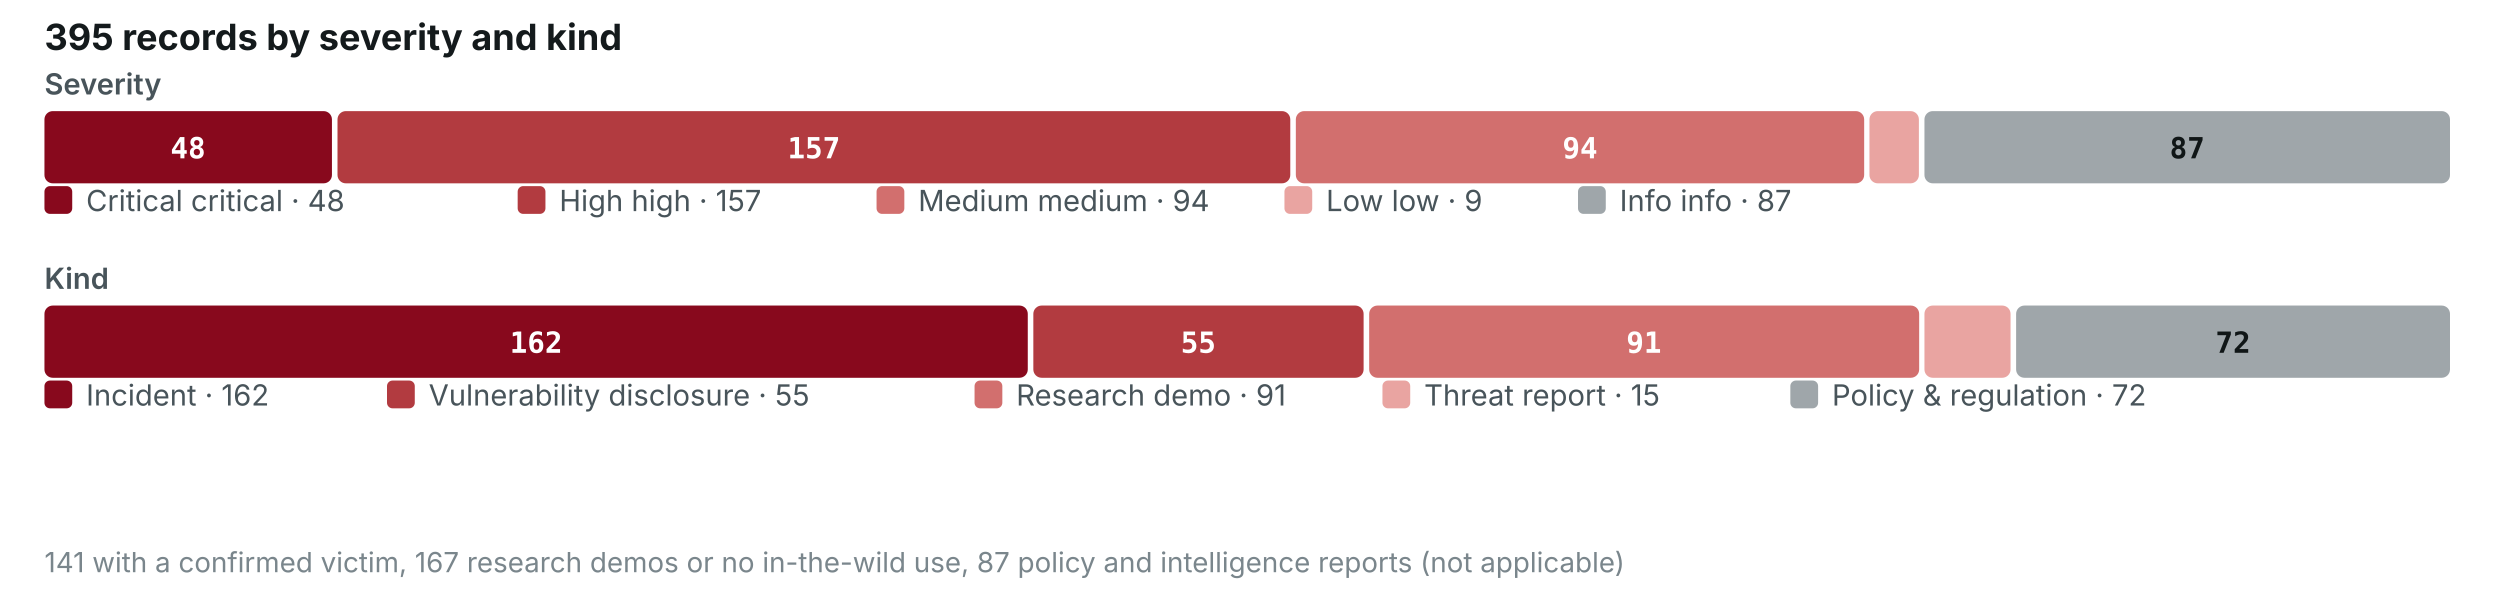
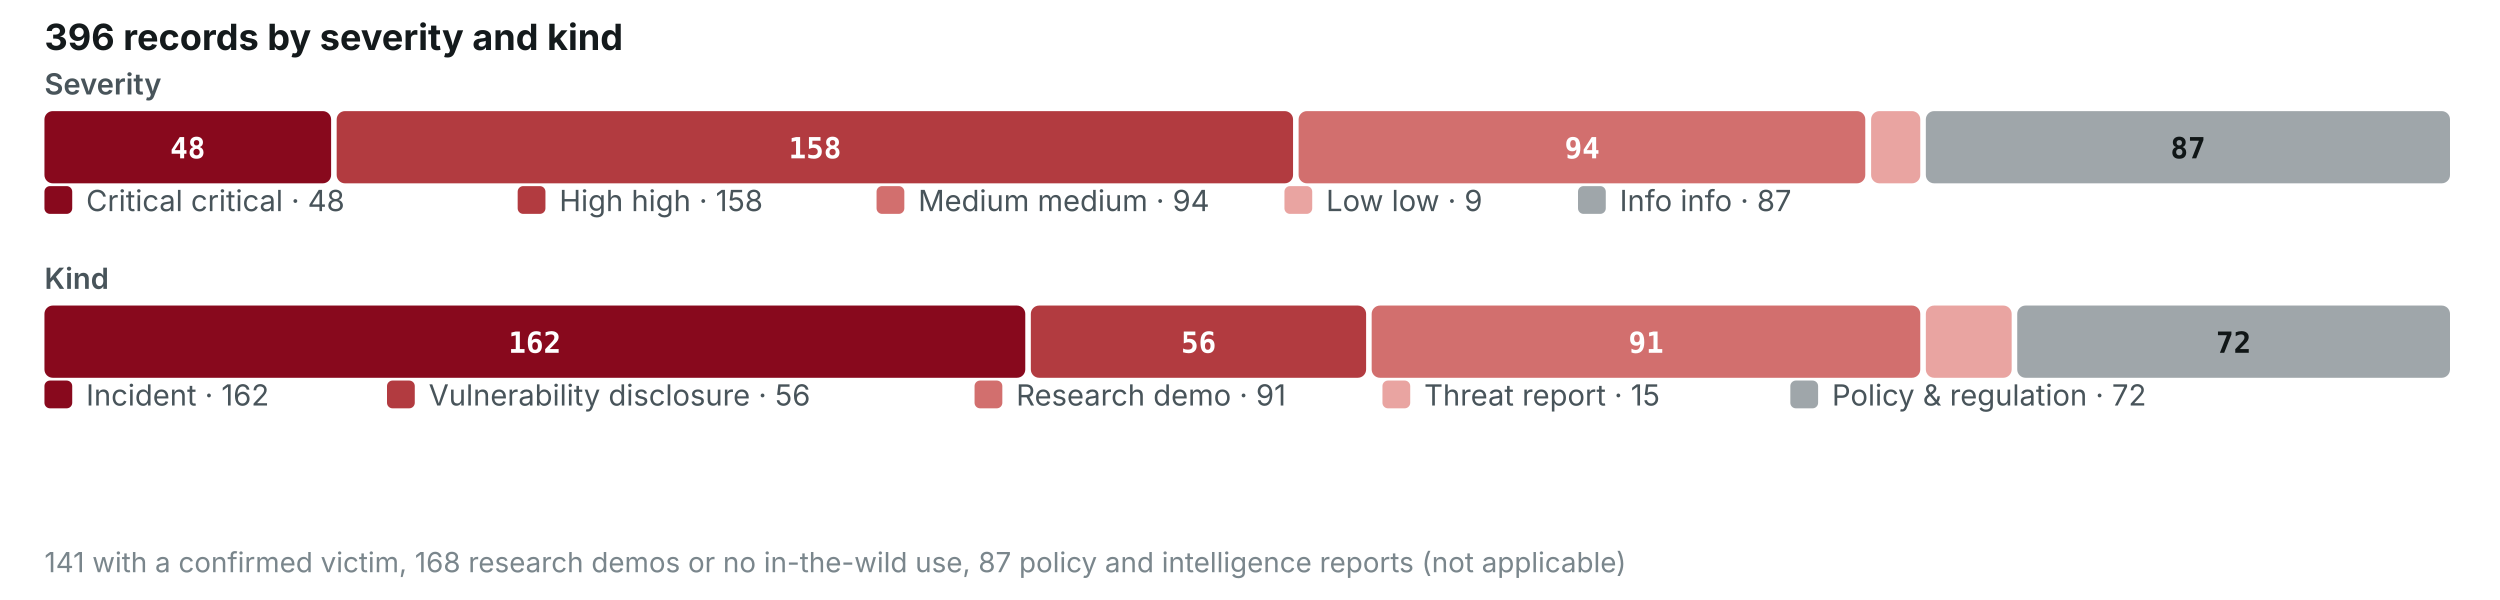
<svg xmlns="http://www.w3.org/2000/svg" viewBox="0 0 900 216" width="900" height="216" role="img" font-family="ui-sans-serif,-apple-system,'Segoe UI','PingFang SC','Microsoft YaHei',sans-serif">
  <rect width="900" height="216" fill="#FFFFFF" />
-   <text x="16" y="18" font-size="13" font-weight="700" fill="#141A1C">395 records by severity and kind</text>
+   <text x="16" y="18" font-size="13" font-weight="700" fill="#141A1C">396 records by severity and kind</text>
  <text x="16" y="34" font-size="10.5" fill="#48545A" font-weight="600">Severity</text>
-   <rect x="16.0" y="40" width="103.5" height="26" rx="3" fill="#88091D" />
-   <text x="67.7" y="57" font-size="10.5" text-anchor="middle" font-family="ui-monospace,'SF Mono','Cascadia Mono','Consolas',monospace" font-weight="700" fill="#FFFFFF">48</text>
-   <rect x="121.5" y="40" width="343.0" height="26" rx="3" fill="#B23B40" />
-   <text x="293.0" y="57" font-size="10.5" text-anchor="middle" font-family="ui-monospace,'SF Mono','Cascadia Mono','Consolas',monospace" font-weight="700" fill="#FFFFFF">157</text>
-   <rect x="466.5" y="40" width="204.6" height="26" rx="3" fill="#D26F6E" />
-   <text x="568.8" y="57" font-size="10.5" text-anchor="middle" font-family="ui-monospace,'SF Mono','Cascadia Mono','Consolas',monospace" font-weight="700" fill="#FFFFFF">94</text>
-   <rect x="673.0" y="40" width="17.8" height="26" rx="3" fill="#E9A4A1" />
-   <rect x="692.8" y="40" width="189.2" height="26" rx="3" fill="#9FA6AA" />
-   <text x="787.4" y="57" font-size="10.5" text-anchor="middle" font-family="ui-monospace,'SF Mono','Cascadia Mono','Consolas',monospace" font-weight="700" fill="#101617">87</text>
+   <rect x="16.0" y="40" width="103.2" height="26" rx="3" fill="#88091D" />
+   <text x="67.6" y="57" font-size="10.5" text-anchor="middle" font-family="ui-monospace,'SF Mono','Cascadia Mono','Consolas',monospace" font-weight="700" fill="#FFFFFF">48</text>
+   <rect x="121.2" y="40" width="344.3" height="26" rx="3" fill="#B23B40" />
+   <text x="293.4" y="57" font-size="10.5" text-anchor="middle" font-family="ui-monospace,'SF Mono','Cascadia Mono','Consolas',monospace" font-weight="700" fill="#FFFFFF">158</text>
+   <rect x="467.5" y="40" width="204.0" height="26" rx="3" fill="#D26F6E" />
+   <text x="569.6" y="57" font-size="10.5" text-anchor="middle" font-family="ui-monospace,'SF Mono','Cascadia Mono','Consolas',monospace" font-weight="700" fill="#FFFFFF">94</text>
+   <rect x="673.6" y="40" width="17.7" height="26" rx="3" fill="#E9A4A1" />
+   <rect x="693.3" y="40" width="188.7" height="26" rx="3" fill="#9FA6AA" />
+   <text x="787.7" y="57" font-size="10.5" text-anchor="middle" font-family="ui-monospace,'SF Mono','Cascadia Mono','Consolas',monospace" font-weight="700" fill="#101617">87</text>
  <rect x="16" y="67" width="10" height="10" rx="2" fill="#88091D" />
  <text x="31" y="76" font-size="10.5" fill="#48545A">Critical critical · 48</text>
  <rect x="186.36" y="67" width="10" height="10" rx="2" fill="#B23B40" />
-   <text x="201.36" y="76" font-size="10.5" fill="#48545A">High high · 157</text>
+   <text x="201.36" y="76" font-size="10.5" fill="#48545A">High high · 158</text>
  <rect x="315.56" y="67" width="10" height="10" rx="2" fill="#D26F6E" />
  <text x="330.56" y="76" font-size="10.5" fill="#48545A">Medium medium · 94</text>
  <rect x="462.4" y="67" width="10" height="10" rx="2" fill="#E9A4A1" />
  <text x="477.4" y="76" font-size="10.5" fill="#48545A">Low low · 9</text>
  <rect x="568.08" y="67" width="10" height="10" rx="2" fill="#9FA6AA" />
  <text x="583.08" y="76" font-size="10.5" fill="#48545A">Info info · 87</text>
  <text x="16" y="104" font-size="10.5" fill="#48545A" font-weight="600">Kind</text>
-   <rect x="16.0" y="110" width="354.0" height="26" rx="3" fill="#88091D" />
-   <text x="193.0" y="127" font-size="10.5" text-anchor="middle" font-family="ui-monospace,'SF Mono','Cascadia Mono','Consolas',monospace" font-weight="700" fill="#FFFFFF">162</text>
-   <rect x="372.0" y="110" width="118.9" height="26" rx="3" fill="#B23B40" />
-   <text x="431.4" y="127" font-size="10.5" text-anchor="middle" font-family="ui-monospace,'SF Mono','Cascadia Mono','Consolas',monospace" font-weight="700" fill="#FFFFFF">55</text>
-   <rect x="492.9" y="110" width="198.0" height="26" rx="3" fill="#D26F6E" />
-   <text x="591.8" y="127" font-size="10.5" text-anchor="middle" font-family="ui-monospace,'SF Mono','Cascadia Mono','Consolas',monospace" font-weight="700" fill="#FFFFFF">91</text>
-   <rect x="692.8" y="110" width="31.0" height="26" rx="3" fill="#E9A4A1" />
-   <rect x="725.8" y="110" width="156.2" height="26" rx="3" fill="#9FA6AA" />
-   <text x="803.9" y="127" font-size="10.5" text-anchor="middle" font-family="ui-monospace,'SF Mono','Cascadia Mono','Consolas',monospace" font-weight="700" fill="#101617">72</text>
+   <rect x="16.0" y="110" width="353.1" height="26" rx="3" fill="#88091D" />
+   <text x="192.5" y="127" font-size="10.5" text-anchor="middle" font-family="ui-monospace,'SF Mono','Cascadia Mono','Consolas',monospace" font-weight="700" fill="#FFFFFF">162</text>
+   <rect x="371.1" y="110" width="120.7" height="26" rx="3" fill="#B23B40" />
+   <text x="431.5" y="127" font-size="10.5" text-anchor="middle" font-family="ui-monospace,'SF Mono','Cascadia Mono','Consolas',monospace" font-weight="700" fill="#FFFFFF">56</text>
+   <rect x="493.8" y="110" width="197.5" height="26" rx="3" fill="#D26F6E" />
+   <text x="592.6" y="127" font-size="10.5" text-anchor="middle" font-family="ui-monospace,'SF Mono','Cascadia Mono','Consolas',monospace" font-weight="700" fill="#FFFFFF">91</text>
+   <rect x="693.3" y="110" width="30.9" height="26" rx="3" fill="#E9A4A1" />
+   <rect x="726.2" y="110" width="155.8" height="26" rx="3" fill="#9FA6AA" />
+   <text x="804.1" y="127" font-size="10.5" text-anchor="middle" font-family="ui-monospace,'SF Mono','Cascadia Mono','Consolas',monospace" font-weight="700" fill="#101617">72</text>
  <rect x="16" y="137" width="10" height="10" rx="2" fill="#88091D" />
  <text x="31" y="146" font-size="10.5" fill="#48545A">Incident · 162</text>
  <rect x="139.32" y="137" width="10" height="10" rx="2" fill="#B23B40" />
-   <text x="154.32" y="146" font-size="10.5" fill="#48545A">Vulnerability disclosure · 55</text>
+   <text x="154.32" y="146" font-size="10.5" fill="#48545A">Vulnerability disclosure · 56</text>
  <rect x="350.84" y="137" width="10" height="10" rx="2" fill="#D26F6E" />
  <text x="365.84" y="146" font-size="10.5" fill="#48545A">Research demo · 91</text>
  <rect x="497.68" y="137" width="10" height="10" rx="2" fill="#E9A4A1" />
  <text x="512.68" y="146" font-size="10.5" fill="#48545A">Threat report · 15</text>
  <rect x="644.52" y="137" width="10" height="10" rx="2" fill="#9FA6AA" />
  <text x="659.52" y="146" font-size="10.5" fill="#48545A">Policy &amp; regulation · 72</text>
-   <text x="16" y="206" font-size="10" fill="#7A868C">141 with a confirmed victim, 167 research demos or no in-the-wild use, 87 policy and intelligence reports (not applicable)</text>
+   <text x="16" y="206" font-size="10" fill="#7A868C">141 with a confirmed victim, 168 research demos or no in-the-wild use, 87 policy and intelligence reports (not applicable)</text>
</svg>
